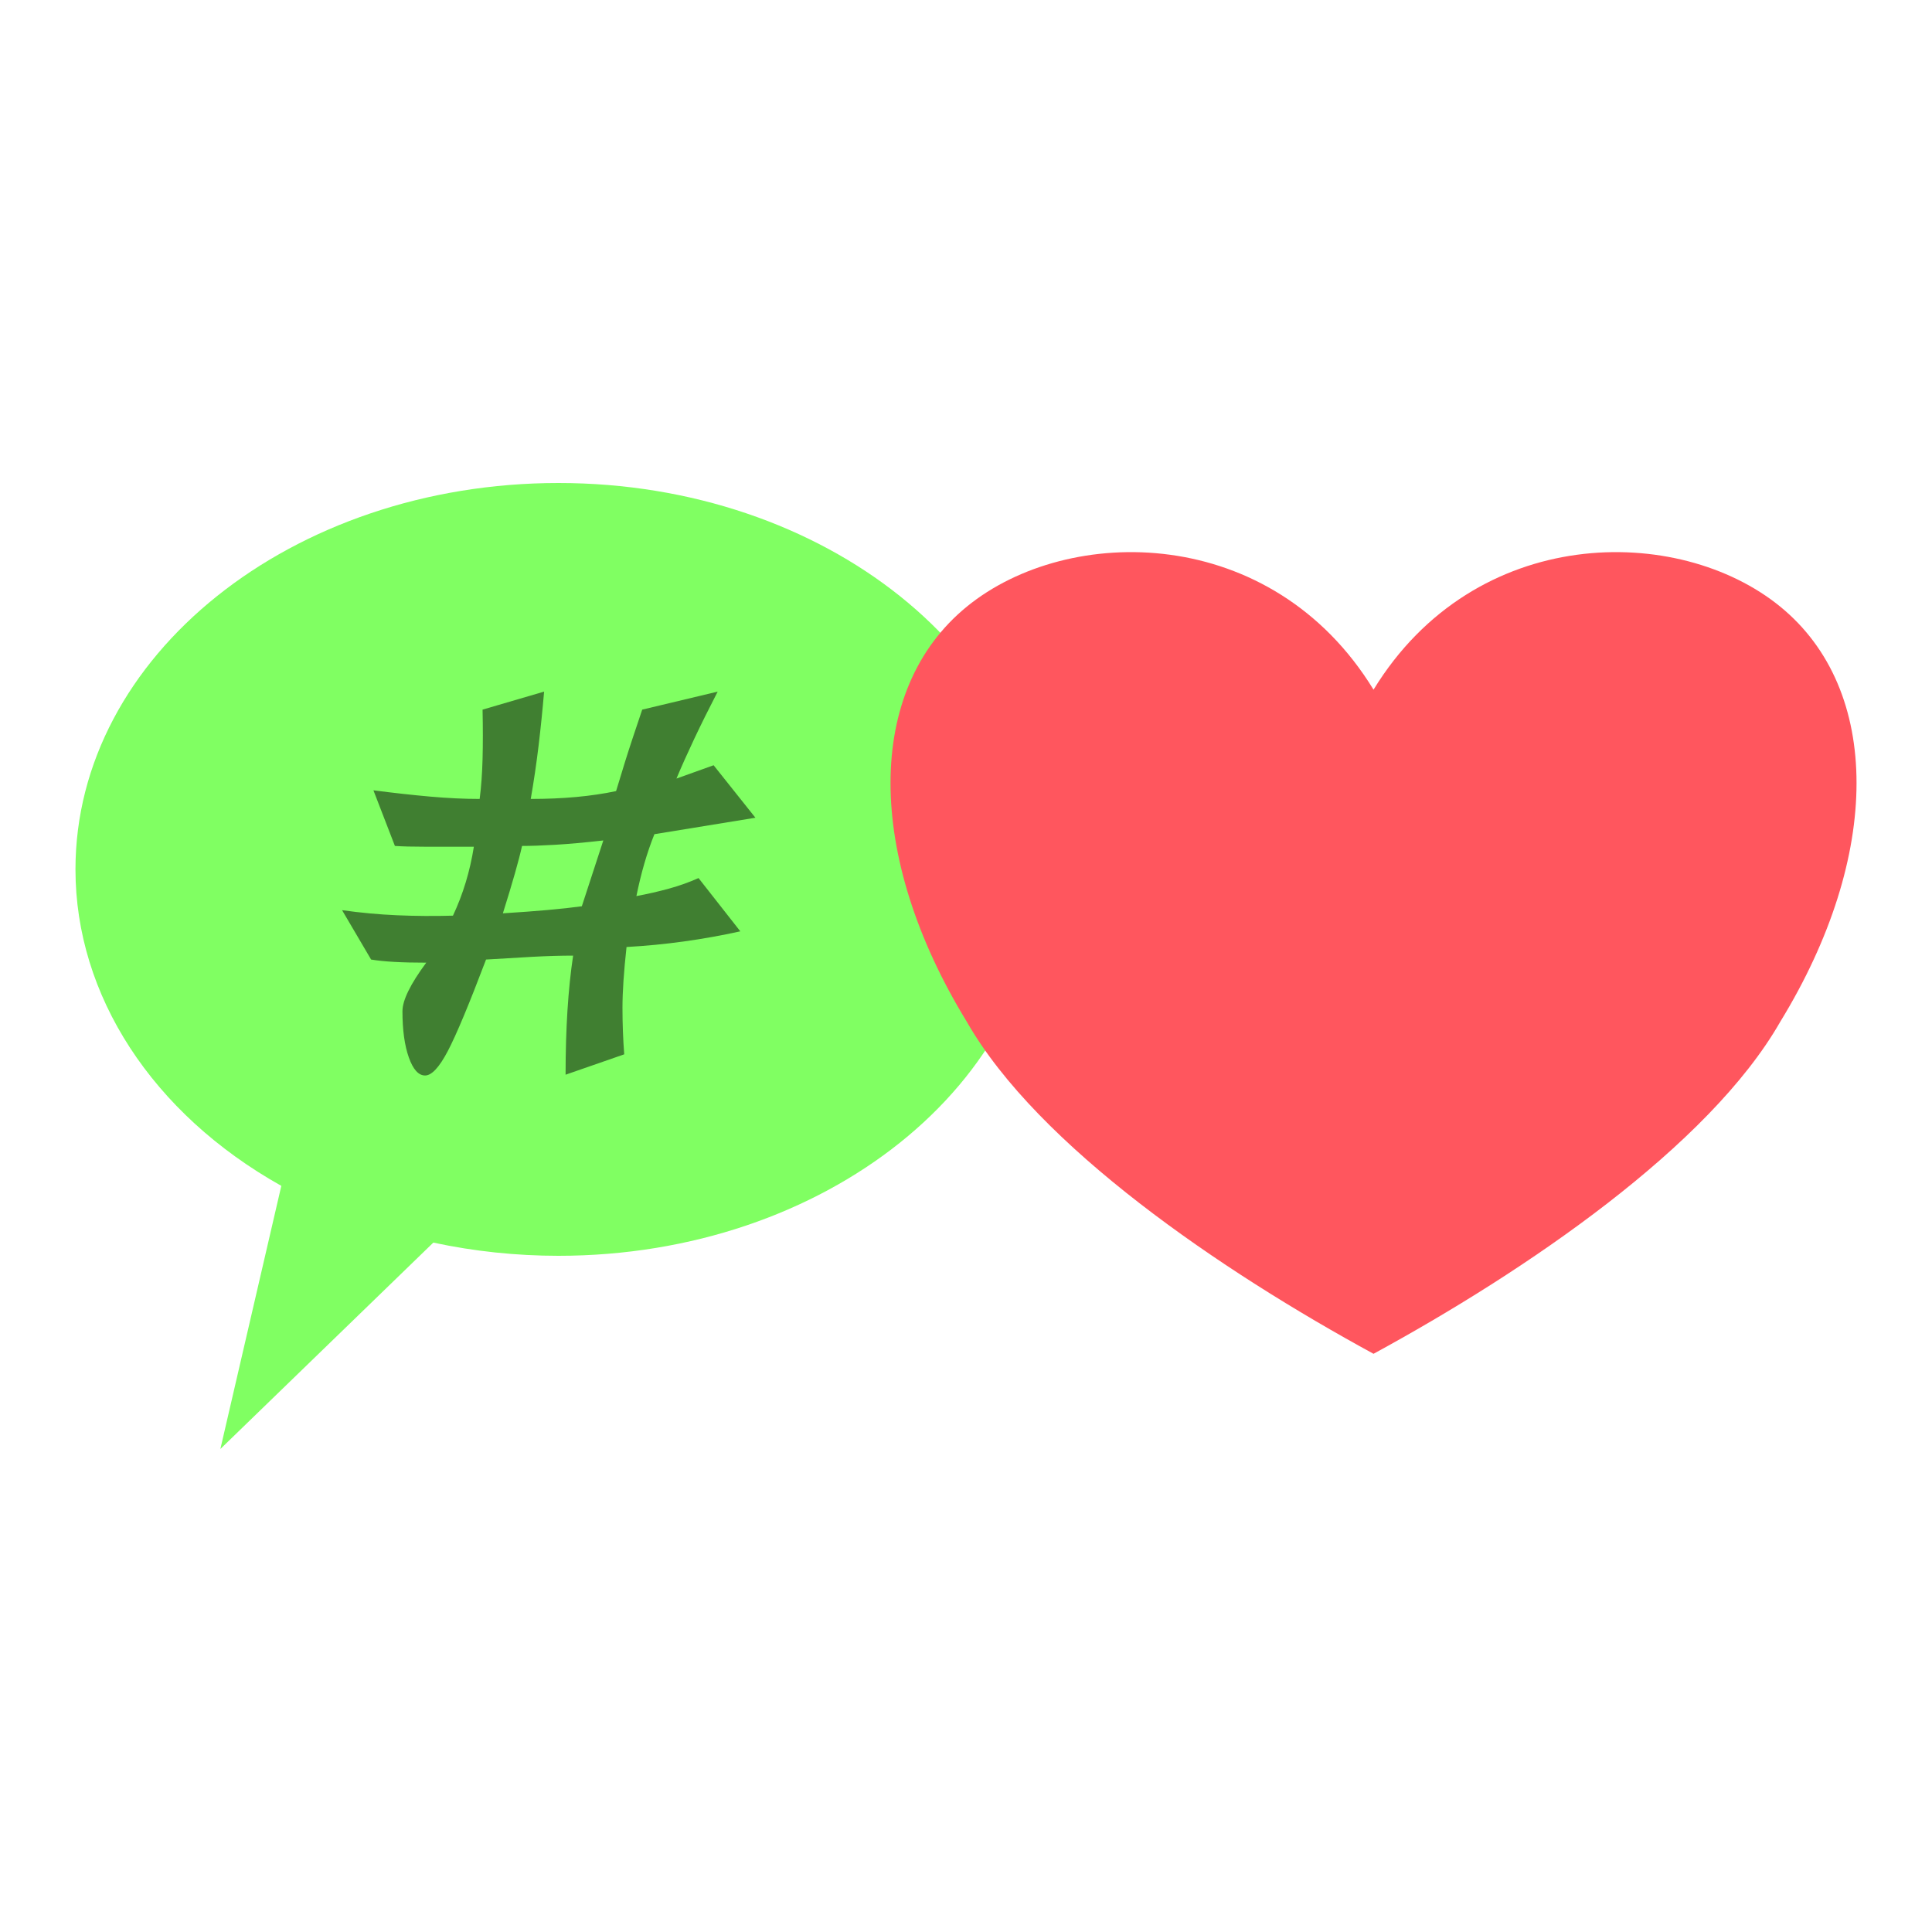
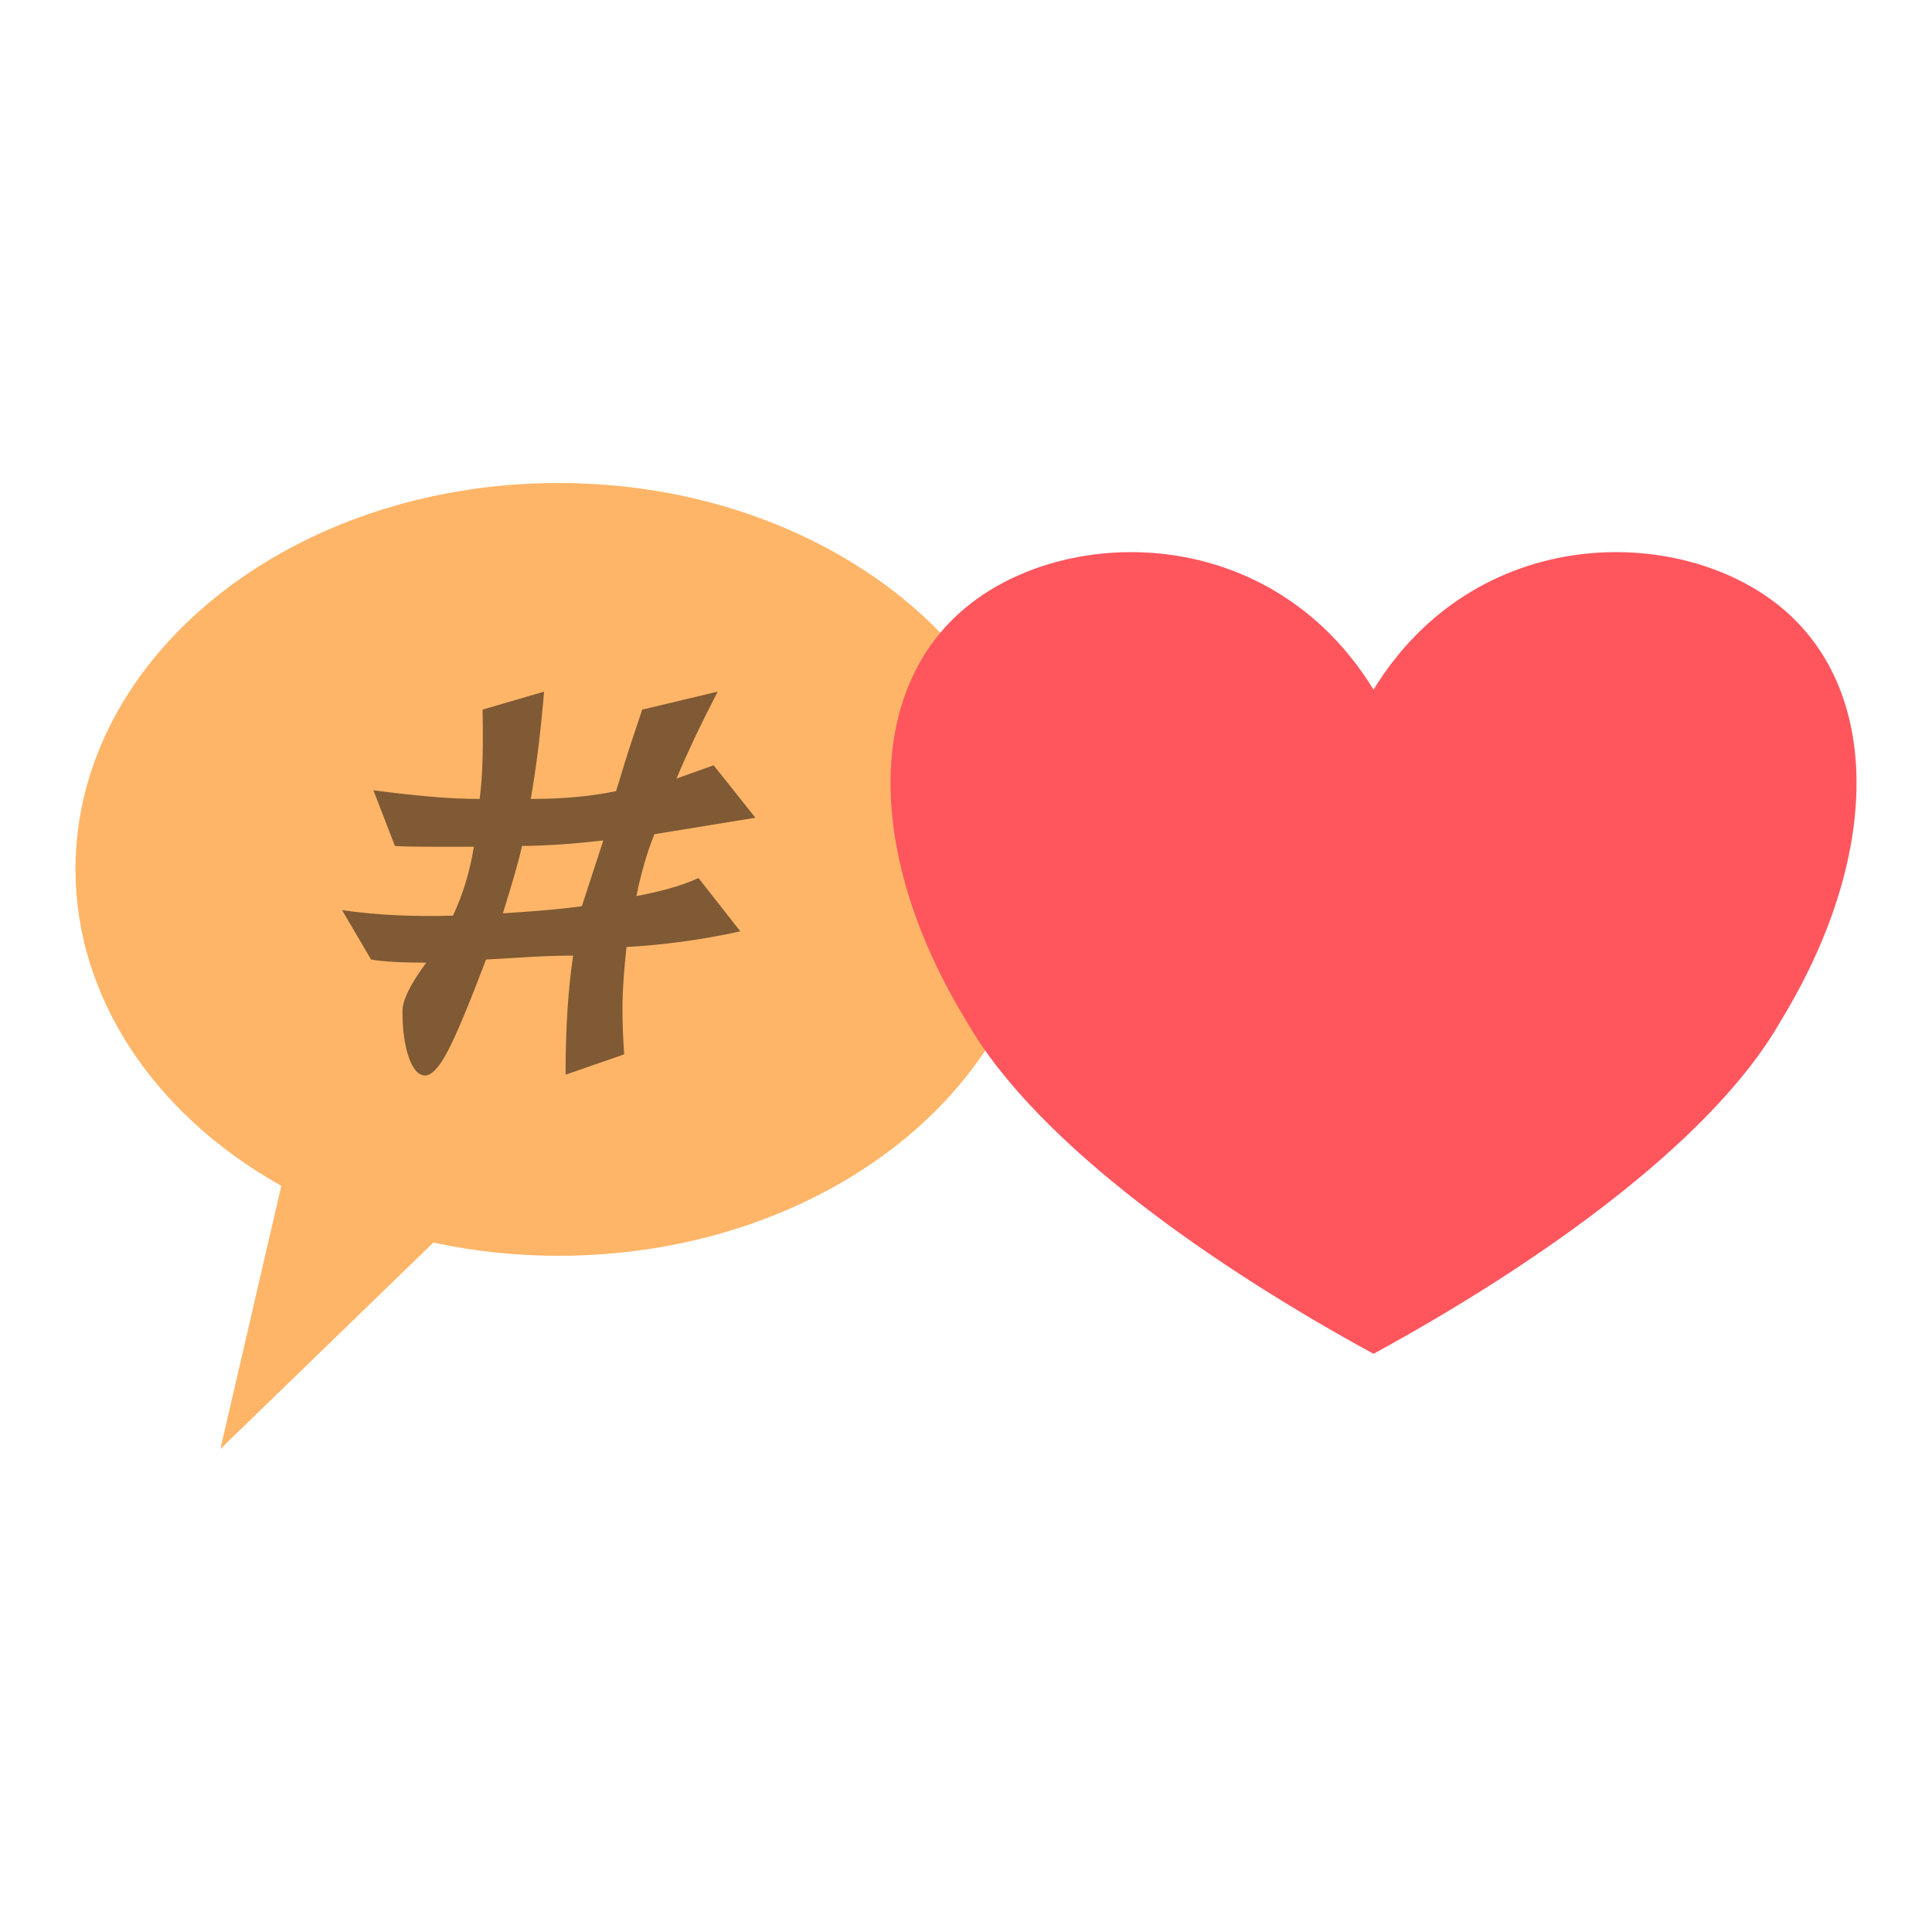
- <svg xmlns="http://www.w3.org/2000/svg" width="512px" height="512px" version="1.1" xml:space="preserve" style="fill-rule:evenodd;clip-rule:evenodd;stroke-linejoin:round;stroke-miterlimit:1.414;">
+ <svg xmlns="http://www.w3.org/2000/svg" width="256px" height="256px" version="1.1" xml:space="preserve" style="fill-rule:evenodd;clip-rule:evenodd;stroke-linejoin:round;stroke-miterlimit:1.414;">
  <g>
    <g id="Layer1">
-       <path d="M276,230.4C276,173.846 218.692,128 148,128C77.308,128 20,173.846 20,230.4C20,263.799 40.36,295.099 74.551,314.264L58.4,384L114.835,329.303C125.651,331.624 136.801,332.8 148,332.8C218.692,332.8 276,286.954 276,230.4Z" style="fill:rgb(128,255,98);" />
-       <path d="M364,182.77C390.947,138.77 444.842,138.77 471.79,160.77C498.738,182.77 498.738,226.77 471.79,270.77C452.926,303.77 404.421,336.77 364,358.77C323.579,336.77 275.074,303.77 256.211,270.77C229.263,226.77 229.263,182.77 256.211,160.77C283.158,138.77 337.053,138.77 364,182.77Z" style="fill:rgb(255,86,94);" />
-       <g>
-         <path d="M200.192,216.709L173.423,221.069C171.474,225.913 169.885,231.381 168.654,237.47C171.628,236.917 174.5,236.259 177.269,235.498C180.038,234.737 182.654,233.803 185.115,232.695L196.192,246.813C191.167,247.92 186.141,248.82 181.115,249.512C176.09,250.204 171.064,250.688 166.038,250.965C165.321,257.47 164.962,262.834 164.962,267.055C164.962,271.277 165.115,275.394 165.423,279.408L149.885,284.806C149.885,272.626 150.551,262.107 151.885,253.249C148.603,253.249 145.038,253.353 141.192,253.56C137.346,253.768 133.218,254.01 128.808,254.287C124.295,266.19 120.91,274.287 118.654,278.578C116.397,282.868 114.397,285.014 112.654,285.014C110.91,285.014 109.474,283.422 108.346,280.239C107.218,277.055 106.654,272.972 106.654,267.989C106.654,265.083 108.756,260.792 112.962,255.117C109.679,255.117 106.833,255.048 104.423,254.91C102.013,254.771 99.987,254.564 98.346,254.287L90.654,241.207C95.577,241.9 100.449,242.349 105.269,242.557C110.09,242.765 115.013,242.799 120.038,242.661C122.705,236.986 124.551,230.896 125.577,224.391C120.551,224.391 116.295,224.391 112.808,224.391C109.321,224.391 106.603,224.322 104.654,224.183L98.962,209.443C104.295,210.135 109.295,210.689 113.962,211.104C118.628,211.519 123.013,211.727 127.115,211.727C127.526,208.543 127.782,205.014 127.885,201.138C127.987,197.263 127.987,192.903 127.885,188.059L144.192,183.284C143.782,188.128 143.295,192.903 142.731,197.609C142.167,202.315 141.474,207.021 140.654,211.727C144.962,211.727 148.987,211.554 152.731,211.208C156.474,210.862 159.987,210.342 163.269,209.65C165.013,203.837 166.474,199.166 167.654,195.637C168.833,192.107 169.679,189.581 170.192,188.059L190.192,183.284C187.833,187.851 185.756,192.038 183.962,195.844C182.167,199.65 180.603,203.145 179.269,206.329L189.115,202.799L200.192,216.709ZM159.885,222.73C154.962,223.284 150.731,223.664 147.192,223.872C143.654,224.079 140.705,224.183 138.346,224.183C137.526,227.92 135.833,233.872 133.269,242.038C142.192,241.484 149.167,240.861 154.192,240.169L159.885,222.73Z" style="fill:black;fill-opacity:0.502;fill-rule:nonzero;" />
-       </g>
+       <path d="M138,115.2C138,86.923 109.346,64 74,64C38.654,64 10,86.923 10,115.2C10,131.899 20.18,147.549 37.276,157.132L29.2,192L57.417,164.651C62.825,165.812 68.4,166.4 74,166.4C109.346,166.4 138,143.477 138,115.2Z" style="fill:rgb(255,181,104);" />
+       <path d="M182,91.385C195.474,69.385 222.421,69.385 235.895,80.385C249.369,91.385 249.369,113.385 235.895,135.385C226.463,151.885 202.21,168.385 182,179.385C161.79,168.385 137.537,151.885 128.106,135.385C114.632,113.385 114.632,91.385 128.106,80.385C141.579,69.385 168.526,69.385 182,91.385Z" style="fill:rgb(255,86,94);" />
+       <path d="M100.096,108.355L86.712,110.534C85.737,112.957 84.942,115.691 84.327,118.735C85.814,118.459 87.25,118.129 88.635,117.749C90.019,117.368 91.327,116.901 92.558,116.347L98.096,123.406C95.584,123.96 93.07,124.41 90.558,124.756C88.045,125.102 85.532,125.344 83.019,125.483C82.66,128.735 82.481,131.417 82.481,133.528C82.481,135.638 82.558,137.697 82.712,139.704L74.942,142.403C74.942,136.313 75.275,131.054 75.942,126.624C74.302,126.624 72.519,126.677 70.596,126.78C68.673,126.884 66.609,127.005 64.404,127.144C62.148,133.095 60.455,137.143 59.327,139.289C58.199,141.434 57.199,142.507 56.327,142.507C55.455,142.507 54.737,141.711 54.173,140.119C53.609,138.528 53.327,136.486 53.327,133.994C53.327,132.542 54.378,130.396 56.481,127.558C54.84,127.558 53.416,127.524 52.212,127.455C51.007,127.385 49.994,127.282 49.173,127.144L45.327,120.603C47.788,120.95 50.224,121.174 52.635,121.278C55.045,121.382 57.507,121.4 60.019,121.331C61.352,118.493 62.276,115.448 62.788,112.195C60.276,112.195 58.148,112.195 56.404,112.195C54.66,112.195 53.301,112.161 52.327,112.091L49.481,104.722C52.148,105.067 54.648,105.344 56.981,105.552C59.314,105.76 61.507,105.864 63.557,105.864C63.763,104.272 63.891,102.507 63.943,100.569C63.993,98.632 63.993,96.451 63.943,94.029L72.096,91.642C71.891,94.064 71.647,96.451 71.365,98.805C71.084,101.157 70.737,103.51 70.327,105.864C72.481,105.864 74.493,105.777 76.365,105.604C78.237,105.431 79.993,105.171 81.635,104.825C82.507,101.918 83.237,99.583 83.827,97.819C84.416,96.053 84.84,94.79 85.096,94.029L95.096,91.642C93.916,93.925 92.878,96.019 91.981,97.922C91.084,99.825 90.302,101.573 89.635,103.165L94.558,101.4ZM79.942,111.365C77.481,111.642 75.365,111.832 73.596,111.936C71.827,112.04 70.353,112.091 69.173,112.091C68.763,113.96 67.916,116.936 66.635,121.019C71.096,120.742 74.584,120.43 77.096,120.085Z" style="fill:black;fill-opacity:0.502;fill-rule:nonzero;" />
    </g>
  </g>
</svg>
